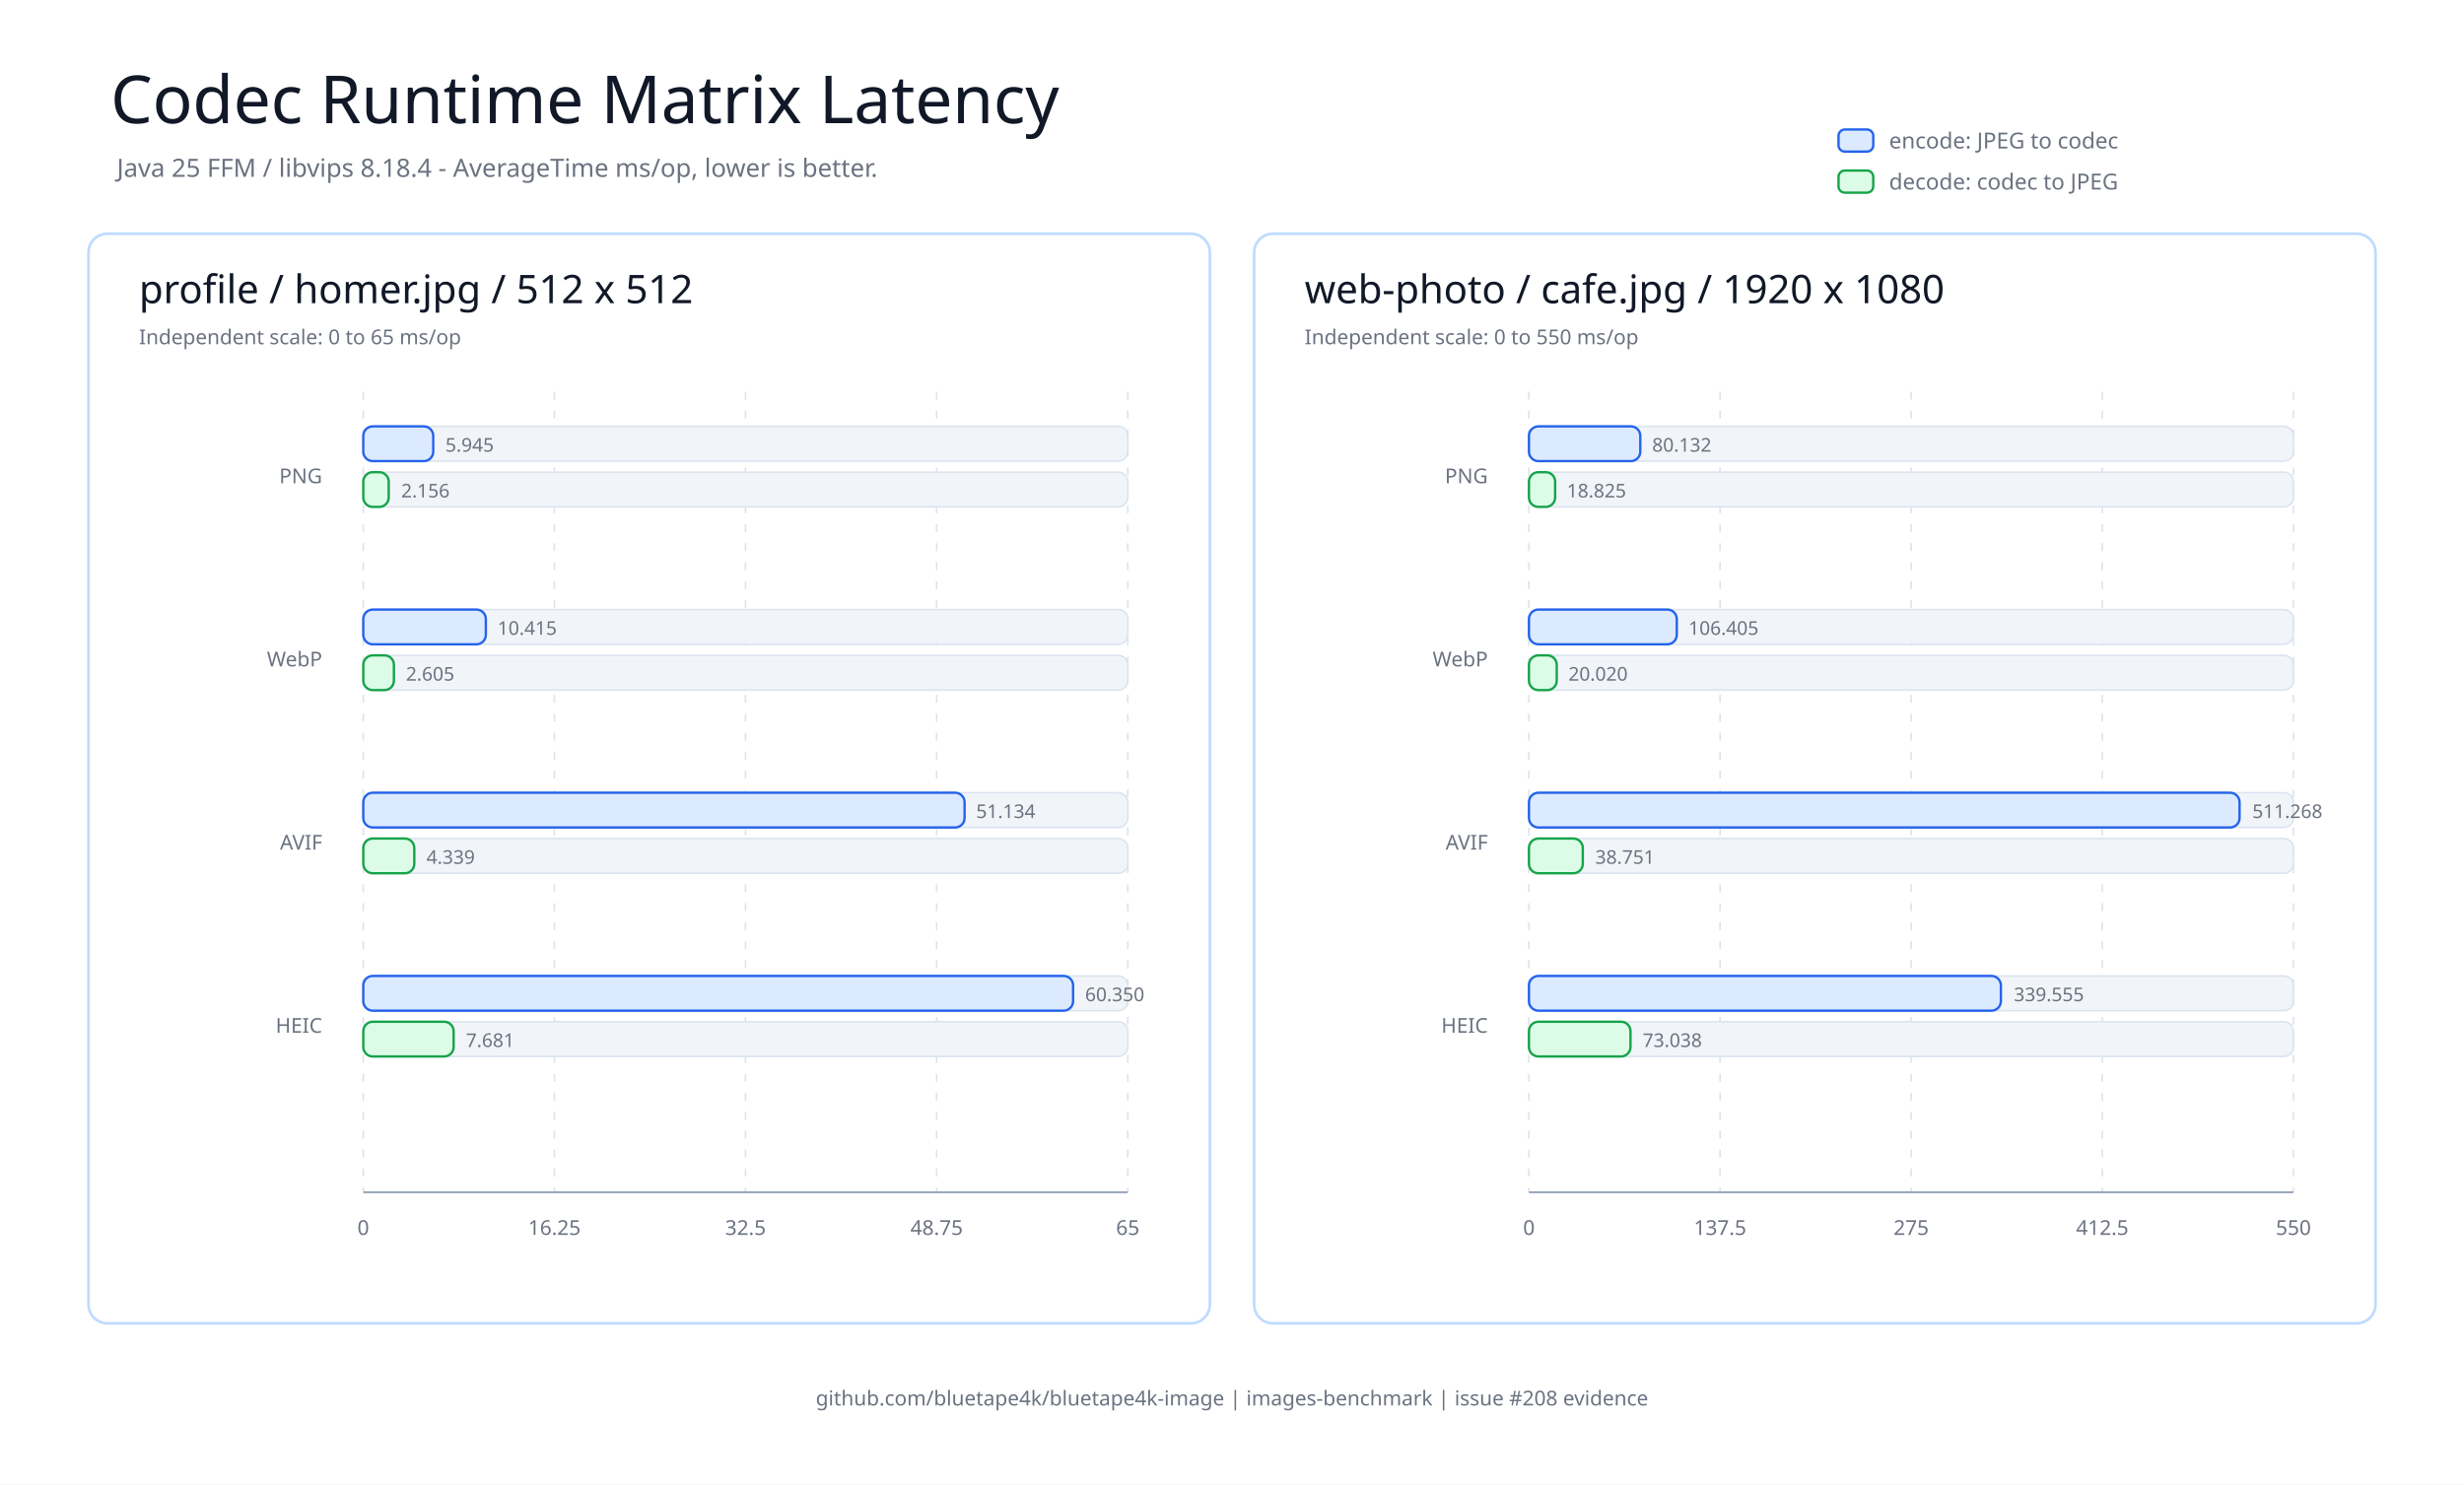
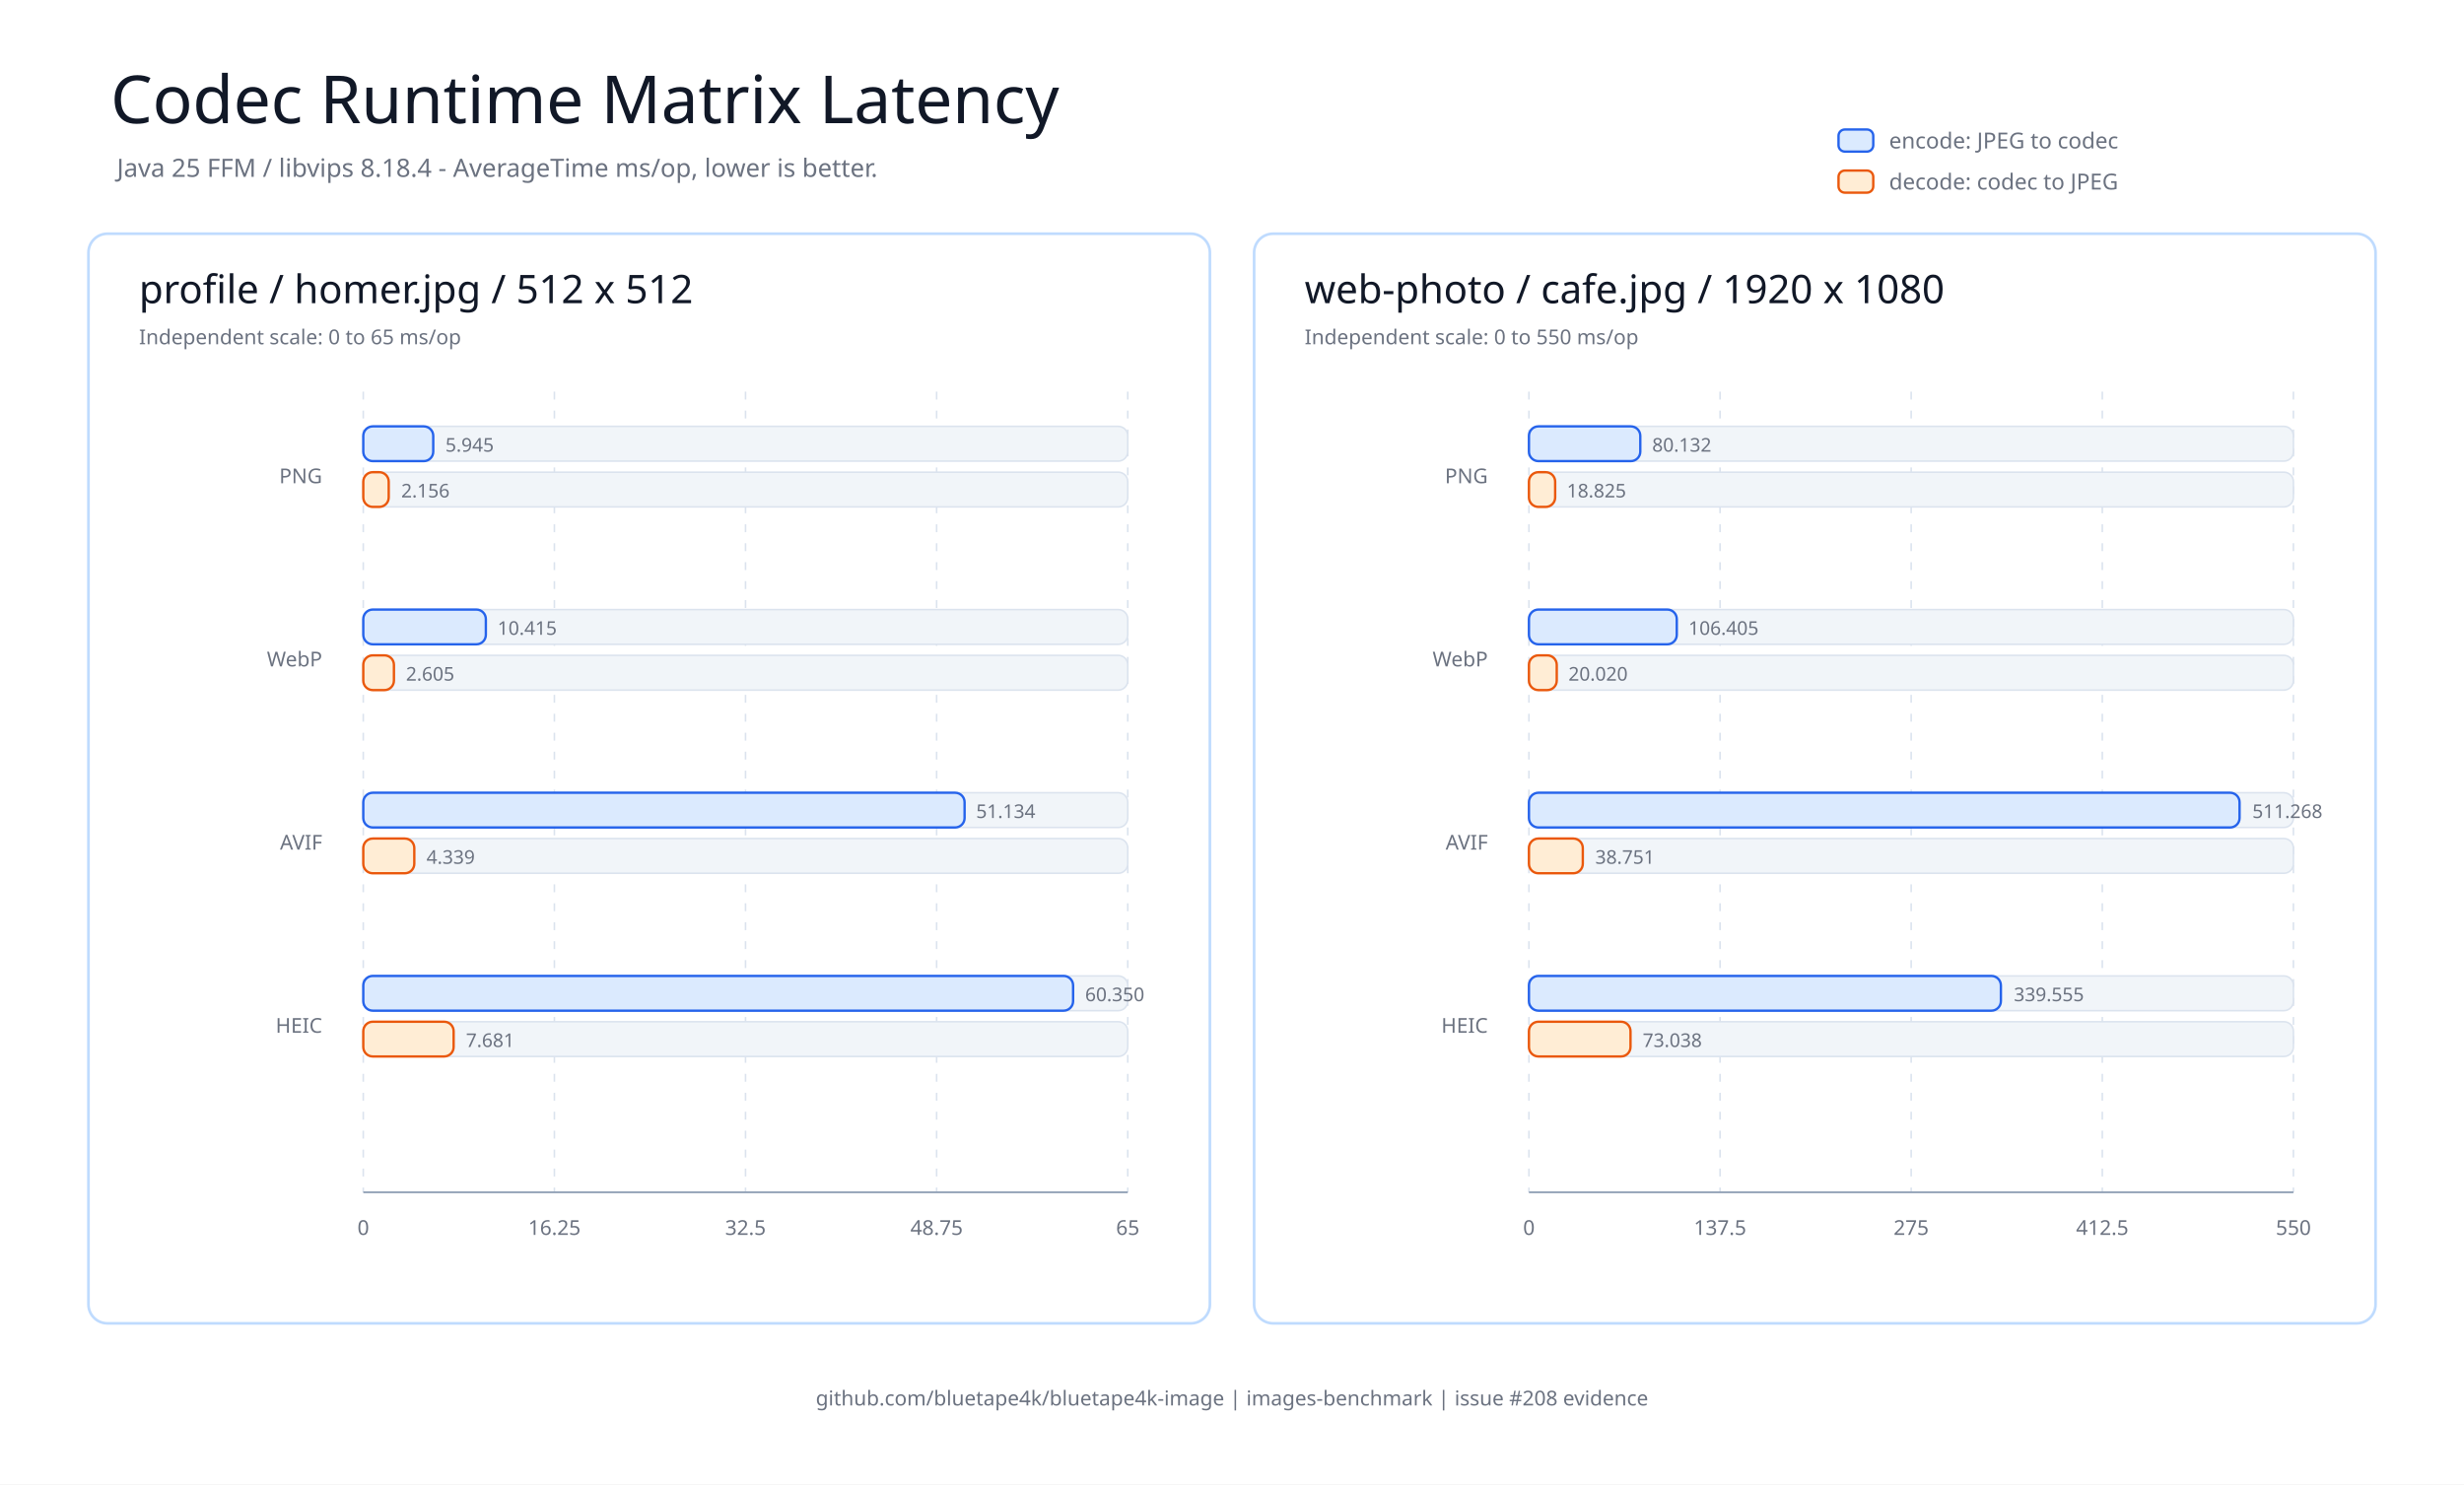
<svg xmlns="http://www.w3.org/2000/svg" width="1560" height="940" viewBox="0 0 1560 940" role="img" aria-label="Java 25 codec runtime matrix latency">
  <defs>
    <style>
-       .canvas{fill:#ffffff}.panel{fill:#ffffff;stroke:#bfdbfe;stroke-width:1.7}.title{font-family:"Architects Daughter";font-size:42px;fill:#111827}.subtitle,.axis,.value,.note,.legend{font-family:"Comic Mono";fill:#6b7280}.subtitle{font-size:16px}.panel-title{font-family:"Architects Daughter";font-size:25px;fill:#111827}.axis{font-size:13px}.value{font-size:12px}.note{font-size:13px}.legend{font-size:14px}.grid{stroke:#dbe3ee;stroke-width:1;stroke-dasharray:5 7}.baseline{stroke:#94a3b8;stroke-width:1.2}.track{fill:#f1f5f9;stroke:#dbe3ee;stroke-width:1}.encode{fill:#dbeafe;stroke:#2563eb;stroke-width:1.5}.decode{fill:#dcfce7;stroke:#16a34a;stroke-width:1.5}
+       .canvas{fill:#ffffff}.panel{fill:#ffffff;stroke:#bfdbfe;stroke-width:1.7}.title{font-family:"Architects Daughter";font-size:42px;fill:#111827}.subtitle,.axis,.value,.note,.legend{font-family:"Comic Mono";fill:#6b7280}.subtitle{font-size:16px}.panel-title{font-family:"Architects Daughter";font-size:25px;fill:#111827}.axis{font-size:13px}.value{font-size:12px}.note{font-size:13px}.legend{font-size:14px}.grid{stroke:#dbe3ee;stroke-width:1;stroke-dasharray:5 7}.baseline{stroke:#94a3b8;stroke-width:1.2}.track{fill:#f1f5f9;stroke:#dbe3ee;stroke-width:1}.encode{fill:#dbeafe;stroke:#2563eb;stroke-width:1.5}.decode{fill:#ffedd5;stroke:#ea580c;stroke-width:1.5}
    </style>
  </defs>
  <rect class="canvas" width="1560" height="940" />
  <text class="title" x="70" y="78">Codec Runtime Matrix Latency</text>
  <text class="subtitle" x="74" y="112">Java 25 FFM / libvips 8.18.4 - AverageTime ms/op, lower is better.</text>
  <rect class="encode" x="1164" y="82" width="22" height="14" rx="4" />
  <text class="legend" x="1196" y="94">encode: JPEG to codec</text>
  <rect class="decode" x="1164" y="108" width="22" height="14" rx="4" />
  <text class="legend" x="1196" y="120">decode: codec to JPEG</text>
  <rect class="panel" x="56" y="148" width="710" height="690" rx="12" />
  <text class="panel-title" x="88" y="192">profile / homer.jpg / 512 x 512</text>
  <text class="axis" x="88" y="218">Independent scale: 0 to 65 ms/op</text>
  <line class="grid" x1="230" y1="248" x2="230" y2="755" />
  <line class="grid" x1="351" y1="248" x2="351" y2="755" />
  <line class="grid" x1="472" y1="248" x2="472" y2="755" />
  <line class="grid" x1="593" y1="248" x2="593" y2="755" />
  <line class="grid" x1="714" y1="248" x2="714" y2="755" />
  <line class="baseline" x1="230" y1="755" x2="714" y2="755" />
  <text class="axis" x="230" y="782" text-anchor="middle">0</text>
  <text class="axis" x="351" y="782" text-anchor="middle">16.25</text>
  <text class="axis" x="472" y="782" text-anchor="middle">32.5</text>
  <text class="axis" x="593" y="782" text-anchor="middle">48.75</text>
  <text class="axis" x="714" y="782" text-anchor="middle">65</text>
  <text class="axis" x="204" y="306" text-anchor="end">PNG</text>
  <rect class="track" x="230" y="270" width="484" height="22" rx="6" />
  <rect class="encode" x="230" y="270" width="44.3" height="22" rx="6" />
  <text class="value" x="282" y="286">5.945</text>
  <rect class="track" x="230" y="299" width="484" height="22" rx="6" />
  <rect class="decode" x="230" y="299" width="16.1" height="22" rx="6" />
  <text class="value" x="254" y="315">2.156</text>
  <text class="axis" x="204" y="422" text-anchor="end">WebP</text>
  <rect class="track" x="230" y="386" width="484" height="22" rx="6" />
  <rect class="encode" x="230" y="386" width="77.6" height="22" rx="6" />
  <text class="value" x="315" y="402">10.415</text>
  <rect class="track" x="230" y="415" width="484" height="22" rx="6" />
  <rect class="decode" x="230" y="415" width="19.4" height="22" rx="6" />
  <text class="value" x="257" y="431">2.605</text>
  <text class="axis" x="204" y="538" text-anchor="end">AVIF</text>
  <rect class="track" x="230" y="502" width="484" height="22" rx="6" />
  <rect class="encode" x="230" y="502" width="380.7" height="22" rx="6" />
  <text class="value" x="618" y="518">51.134</text>
  <rect class="track" x="230" y="531" width="484" height="22" rx="6" />
  <rect class="decode" x="230" y="531" width="32.3" height="22" rx="6" />
  <text class="value" x="270" y="547">4.339</text>
  <text class="axis" x="204" y="654" text-anchor="end">HEIC</text>
  <rect class="track" x="230" y="618" width="484" height="22" rx="6" />
  <rect class="encode" x="230" y="618" width="449.4" height="22" rx="6" />
  <text class="value" x="687" y="634">60.350</text>
  <rect class="track" x="230" y="647" width="484" height="22" rx="6" />
  <rect class="decode" x="230" y="647" width="57.2" height="22" rx="6" />
  <text class="value" x="295" y="663">7.681</text>
  <rect class="panel" x="794" y="148" width="710" height="690" rx="12" />
  <text class="panel-title" x="826" y="192">web-photo / cafe.jpg / 1920 x 1080</text>
  <text class="axis" x="826" y="218">Independent scale: 0 to 550 ms/op</text>
  <line class="grid" x1="968" y1="248" x2="968" y2="755" />
  <line class="grid" x1="1089" y1="248" x2="1089" y2="755" />
  <line class="grid" x1="1210" y1="248" x2="1210" y2="755" />
  <line class="grid" x1="1331" y1="248" x2="1331" y2="755" />
  <line class="grid" x1="1452" y1="248" x2="1452" y2="755" />
  <line class="baseline" x1="968" y1="755" x2="1452" y2="755" />
  <text class="axis" x="968" y="782" text-anchor="middle">0</text>
  <text class="axis" x="1089" y="782" text-anchor="middle">137.5</text>
  <text class="axis" x="1210" y="782" text-anchor="middle">275</text>
  <text class="axis" x="1331" y="782" text-anchor="middle">412.5</text>
  <text class="axis" x="1452" y="782" text-anchor="middle">550</text>
  <text class="axis" x="942" y="306" text-anchor="end">PNG</text>
  <rect class="track" x="968" y="270" width="484" height="22" rx="6" />
  <rect class="encode" x="968" y="270" width="70.5" height="22" rx="6" />
  <text class="value" x="1046" y="286">80.132</text>
  <rect class="track" x="968" y="299" width="484" height="22" rx="6" />
  <rect class="decode" x="968" y="299" width="16.6" height="22" rx="6" />
  <text class="value" x="992" y="315">18.825</text>
  <text class="axis" x="942" y="422" text-anchor="end">WebP</text>
  <rect class="track" x="968" y="386" width="484" height="22" rx="6" />
  <rect class="encode" x="968" y="386" width="93.6" height="22" rx="6" />
  <text class="value" x="1069" y="402">106.405</text>
  <rect class="track" x="968" y="415" width="484" height="22" rx="6" />
  <rect class="decode" x="968" y="415" width="17.6" height="22" rx="6" />
  <text class="value" x="993" y="431">20.020</text>
  <text class="axis" x="942" y="538" text-anchor="end">AVIF</text>
  <rect class="track" x="968" y="502" width="484" height="22" rx="6" />
  <rect class="encode" x="968" y="502" width="449.9" height="22" rx="6" />
  <text class="value" x="1426" y="518">511.268</text>
  <rect class="track" x="968" y="531" width="484" height="22" rx="6" />
  <rect class="decode" x="968" y="531" width="34.1" height="22" rx="6" />
  <text class="value" x="1010" y="547">38.751</text>
  <text class="axis" x="942" y="654" text-anchor="end">HEIC</text>
  <rect class="track" x="968" y="618" width="484" height="22" rx="6" />
  <rect class="encode" x="968" y="618" width="298.8" height="22" rx="6" />
  <text class="value" x="1275" y="634">339.555</text>
  <rect class="track" x="968" y="647" width="484" height="22" rx="6" />
  <rect class="decode" x="968" y="647" width="64.3" height="22" rx="6" />
  <text class="value" x="1040" y="663">73.038</text>
  <text class="note" x="780" y="890" text-anchor="middle">github.com/bluetape4k/bluetape4k-image | images-benchmark | issue #208 evidence</text>
</svg>
